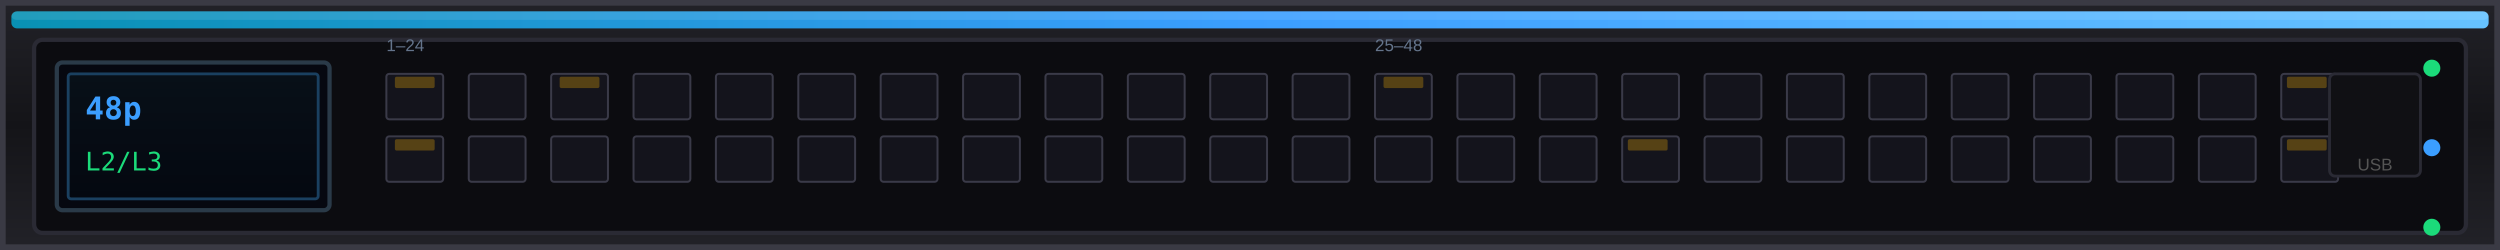
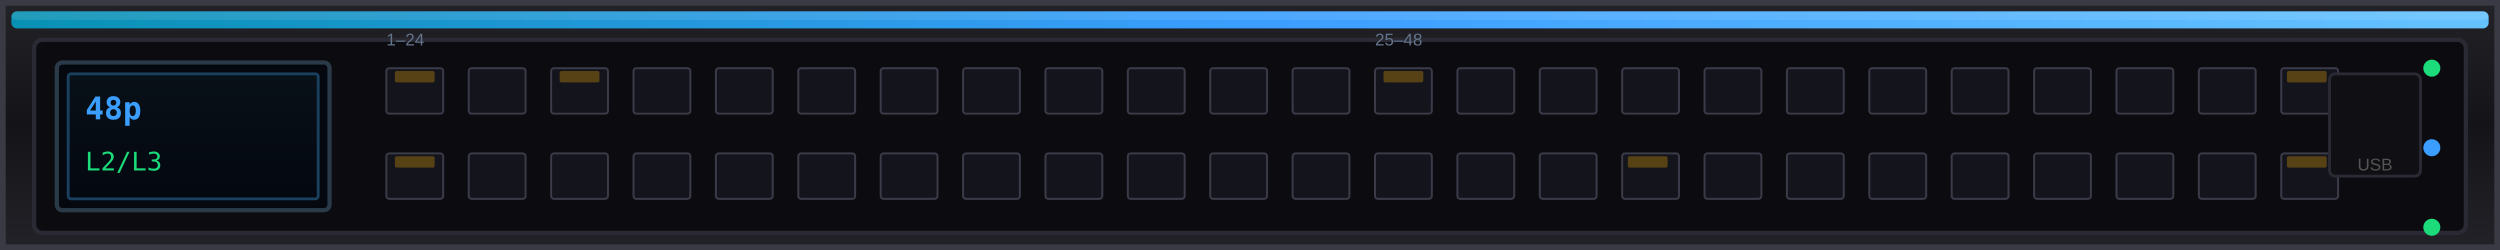
<svg xmlns="http://www.w3.org/2000/svg" viewBox="0 0 440 44" fill="none">
  <defs>
    <linearGradient id="chassis" x1="0" y1="0" x2="0" y2="44" gradientUnits="userSpaceOnUse">
      <stop offset="0%" stop-color="#222228" />
      <stop offset="50%" stop-color="#141418" />
      <stop offset="100%" stop-color="#222228" />
    </linearGradient>
    <linearGradient id="cyanBar" x1="0" y1="0" x2="1" y2="0">
      <stop offset="0%" stop-color="#0891b2" />
      <stop offset="50%" stop-color="#3b9eff" />
      <stop offset="100%" stop-color="#67c3ff" />
    </linearGradient>
    <linearGradient id="lcdBg" x1="0" y1="0" x2="0" y2="1">
      <stop offset="0%" stop-color="#081018" />
      <stop offset="100%" stop-color="#040810" />
    </linearGradient>
  </defs>
  <rect width="440" height="44" fill="url(#chassis)" />
  <rect x="0.5" y="0.5" width="439" height="43" stroke="#3a3a44" stroke-width="1" />
  <rect x="2" y="2" width="436" height="3" rx="1" fill="url(#cyanBar)" />
  <rect x="2" y="2" width="436" height="1.5" rx="1" fill="#fff" opacity="0.1" />
  <rect x="6" y="7" width="428" height="34" rx="1.5" fill="#0c0c10" stroke="#2a2a34" stroke-width="0.75" />
  <g transform="translate(10, 11)">
    <rect width="48" height="26" rx="1" fill="#060810" stroke="#2a3a48" stroke-width="0.75" />
    <rect x="2" y="2" width="44" height="22" rx="0.5" fill="url(#lcdBg)" stroke="#1a4060" stroke-width="0.5" />
    <text x="5" y="10" fill="#3b9eff" font-family="JetBrains Mono, monospace" font-size="5.5" font-weight="600">48p</text>
    <text x="5" y="19" fill="#1bdb7a" font-family="JetBrains Mono, monospace" font-size="4.5">L2/L3</text>
  </g>
-   <g transform="translate(68, 9)">
+   <g transform="translate(68, 8)">
    <text x="0" y="0" fill="#64748b" font-family="Arial, sans-serif" font-size="3">1–24</text>
    <text x="174" y="0" fill="#64748b" font-family="Arial, sans-serif" font-size="3">25–48</text>
    <g transform="translate(0, 4)" fill="#14141c" stroke="#3a3a48" stroke-width="0.35">
      <rect x="0" y="0" width="10" height="8" rx="0.5" />
      <rect x="14.5" y="0" width="10" height="8" rx="0.5" />
      <rect x="29" y="0" width="10" height="8" rx="0.5" />
      <rect x="43.5" y="0" width="10" height="8" rx="0.5" />
      <rect x="58" y="0" width="10" height="8" rx="0.5" />
      <rect x="72.5" y="0" width="10" height="8" rx="0.5" />
      <rect x="87" y="0" width="10" height="8" rx="0.5" />
      <rect x="101.5" y="0" width="10" height="8" rx="0.5" />
      <rect x="116" y="0" width="10" height="8" rx="0.5" />
      <rect x="130.5" y="0" width="10" height="8" rx="0.5" />
      <rect x="145" y="0" width="10" height="8" rx="0.5" />
      <rect x="159.5" y="0" width="10" height="8" rx="0.5" />
      <rect x="174" y="0" width="10" height="8" rx="0.5" />
      <rect x="188.5" y="0" width="10" height="8" rx="0.5" />
      <rect x="203" y="0" width="10" height="8" rx="0.5" />
      <rect x="217.5" y="0" width="10" height="8" rx="0.5" />
      <rect x="232" y="0" width="10" height="8" rx="0.5" />
      <rect x="246.5" y="0" width="10" height="8" rx="0.5" />
      <rect x="261" y="0" width="10" height="8" rx="0.5" />
      <rect x="275.5" y="0" width="10" height="8" rx="0.5" />
      <rect x="290" y="0" width="10" height="8" rx="0.5" />
      <rect x="304.5" y="0" width="10" height="8" rx="0.5" />
      <rect x="319" y="0" width="10" height="8" rx="0.5" />
      <rect x="333.5" y="0" width="10" height="8" rx="0.5" />
-       <rect x="0" y="11" width="10" height="8" rx="0.5" />
-       <rect x="14.5" y="11" width="10" height="8" rx="0.5" />
-       <rect x="29" y="11" width="10" height="8" rx="0.5" />
-       <rect x="43.5" y="11" width="10" height="8" rx="0.5" />
-       <rect x="58" y="11" width="10" height="8" rx="0.5" />
-       <rect x="72.5" y="11" width="10" height="8" rx="0.5" />
-       <rect x="87" y="11" width="10" height="8" rx="0.5" />
-       <rect x="101.5" y="11" width="10" height="8" rx="0.5" />
-       <rect x="116" y="11" width="10" height="8" rx="0.5" />
-       <rect x="130.5" y="11" width="10" height="8" rx="0.5" />
-       <rect x="145" y="11" width="10" height="8" rx="0.5" />
-       <rect x="159.5" y="11" width="10" height="8" rx="0.5" />
-       <rect x="174" y="11" width="10" height="8" rx="0.5" />
-       <rect x="188.5" y="11" width="10" height="8" rx="0.5" />
-       <rect x="203" y="11" width="10" height="8" rx="0.5" />
-       <rect x="217.5" y="11" width="10" height="8" rx="0.5" />
-       <rect x="232" y="11" width="10" height="8" rx="0.5" />
-       <rect x="246.5" y="11" width="10" height="8" rx="0.5" />
-       <rect x="261" y="11" width="10" height="8" rx="0.5" />
-       <rect x="275.5" y="11" width="10" height="8" rx="0.5" />
-       <rect x="290" y="11" width="10" height="8" rx="0.5" />
-       <rect x="304.5" y="11" width="10" height="8" rx="0.5" />
-       <rect x="319" y="11" width="10" height="8" rx="0.5" />
-       <rect x="333.5" y="11" width="10" height="8" rx="0.5" />
+       <rect x="0" y="15" width="10" height="8" rx="0.5" />
+       <rect x="14.5" y="15" width="10" height="8" rx="0.5" />
+       <rect x="29" y="15" width="10" height="8" rx="0.5" />
+       <rect x="43.5" y="15" width="10" height="8" rx="0.5" />
+       <rect x="58" y="15" width="10" height="8" rx="0.5" />
+       <rect x="72.5" y="15" width="10" height="8" rx="0.5" />
+       <rect x="87" y="15" width="10" height="8" rx="0.5" />
+       <rect x="101.5" y="15" width="10" height="8" rx="0.5" />
+       <rect x="116" y="15" width="10" height="8" rx="0.5" />
+       <rect x="130.5" y="15" width="10" height="8" rx="0.5" />
+       <rect x="145" y="15" width="10" height="8" rx="0.5" />
+       <rect x="159.5" y="15" width="10" height="8" rx="0.5" />
+       <rect x="174" y="15" width="10" height="8" rx="0.5" />
+       <rect x="188.5" y="15" width="10" height="8" rx="0.5" />
+       <rect x="203" y="15" width="10" height="8" rx="0.5" />
+       <rect x="217.5" y="15" width="10" height="8" rx="0.5" />
+       <rect x="232" y="15" width="10" height="8" rx="0.5" />
+       <rect x="246.5" y="15" width="10" height="8" rx="0.5" />
+       <rect x="261" y="15" width="10" height="8" rx="0.5" />
+       <rect x="275.5" y="15" width="10" height="8" rx="0.5" />
+       <rect x="290" y="15" width="10" height="8" rx="0.5" />
+       <rect x="304.5" y="15" width="10" height="8" rx="0.5" />
+       <rect x="319" y="15" width="10" height="8" rx="0.5" />
+       <rect x="333.5" y="15" width="10" height="8" rx="0.5" />
    </g>
    <g fill="#b8860b" opacity="0.4">
      <rect x="1.5" y="4.5" width="7" height="2" rx="0.3" />
      <rect x="30.5" y="4.5" width="7" height="2" rx="0.3" />
      <rect x="175.5" y="4.5" width="7" height="2" rx="0.3" />
      <rect x="334.5" y="4.5" width="7" height="2" rx="0.3" />
-       <rect x="1.5" y="15.5" width="7" height="2" rx="0.3" />
-       <rect x="218.5" y="15.5" width="7" height="2" rx="0.3" />
-       <rect x="334.5" y="15.5" width="7" height="2" rx="0.3" />
+       <rect x="1.5" y="19.5" width="7" height="2" rx="0.3" />
+       <rect x="218.5" y="19.5" width="7" height="2" rx="0.3" />
+       <rect x="334.5" y="19.5" width="7" height="2" rx="0.3" />
    </g>
  </g>
  <g transform="translate(410, 13)">
    <rect width="16" height="18" rx="1" fill="#101014" stroke="#2a2a34" stroke-width="0.5" />
    <text x="8" y="17" text-anchor="middle" fill="#555" font-family="Arial" font-size="3">USB</text>
  </g>
  <g transform="translate(428, 8)">
    <circle cx="0" cy="4" r="1.5" fill="#1bdb7a" />
    <circle cx="0" cy="18" r="1.5" fill="#3b9eff" />
    <circle cx="0" cy="32" r="1.5" fill="#1bdb7a" />
  </g>
</svg>
